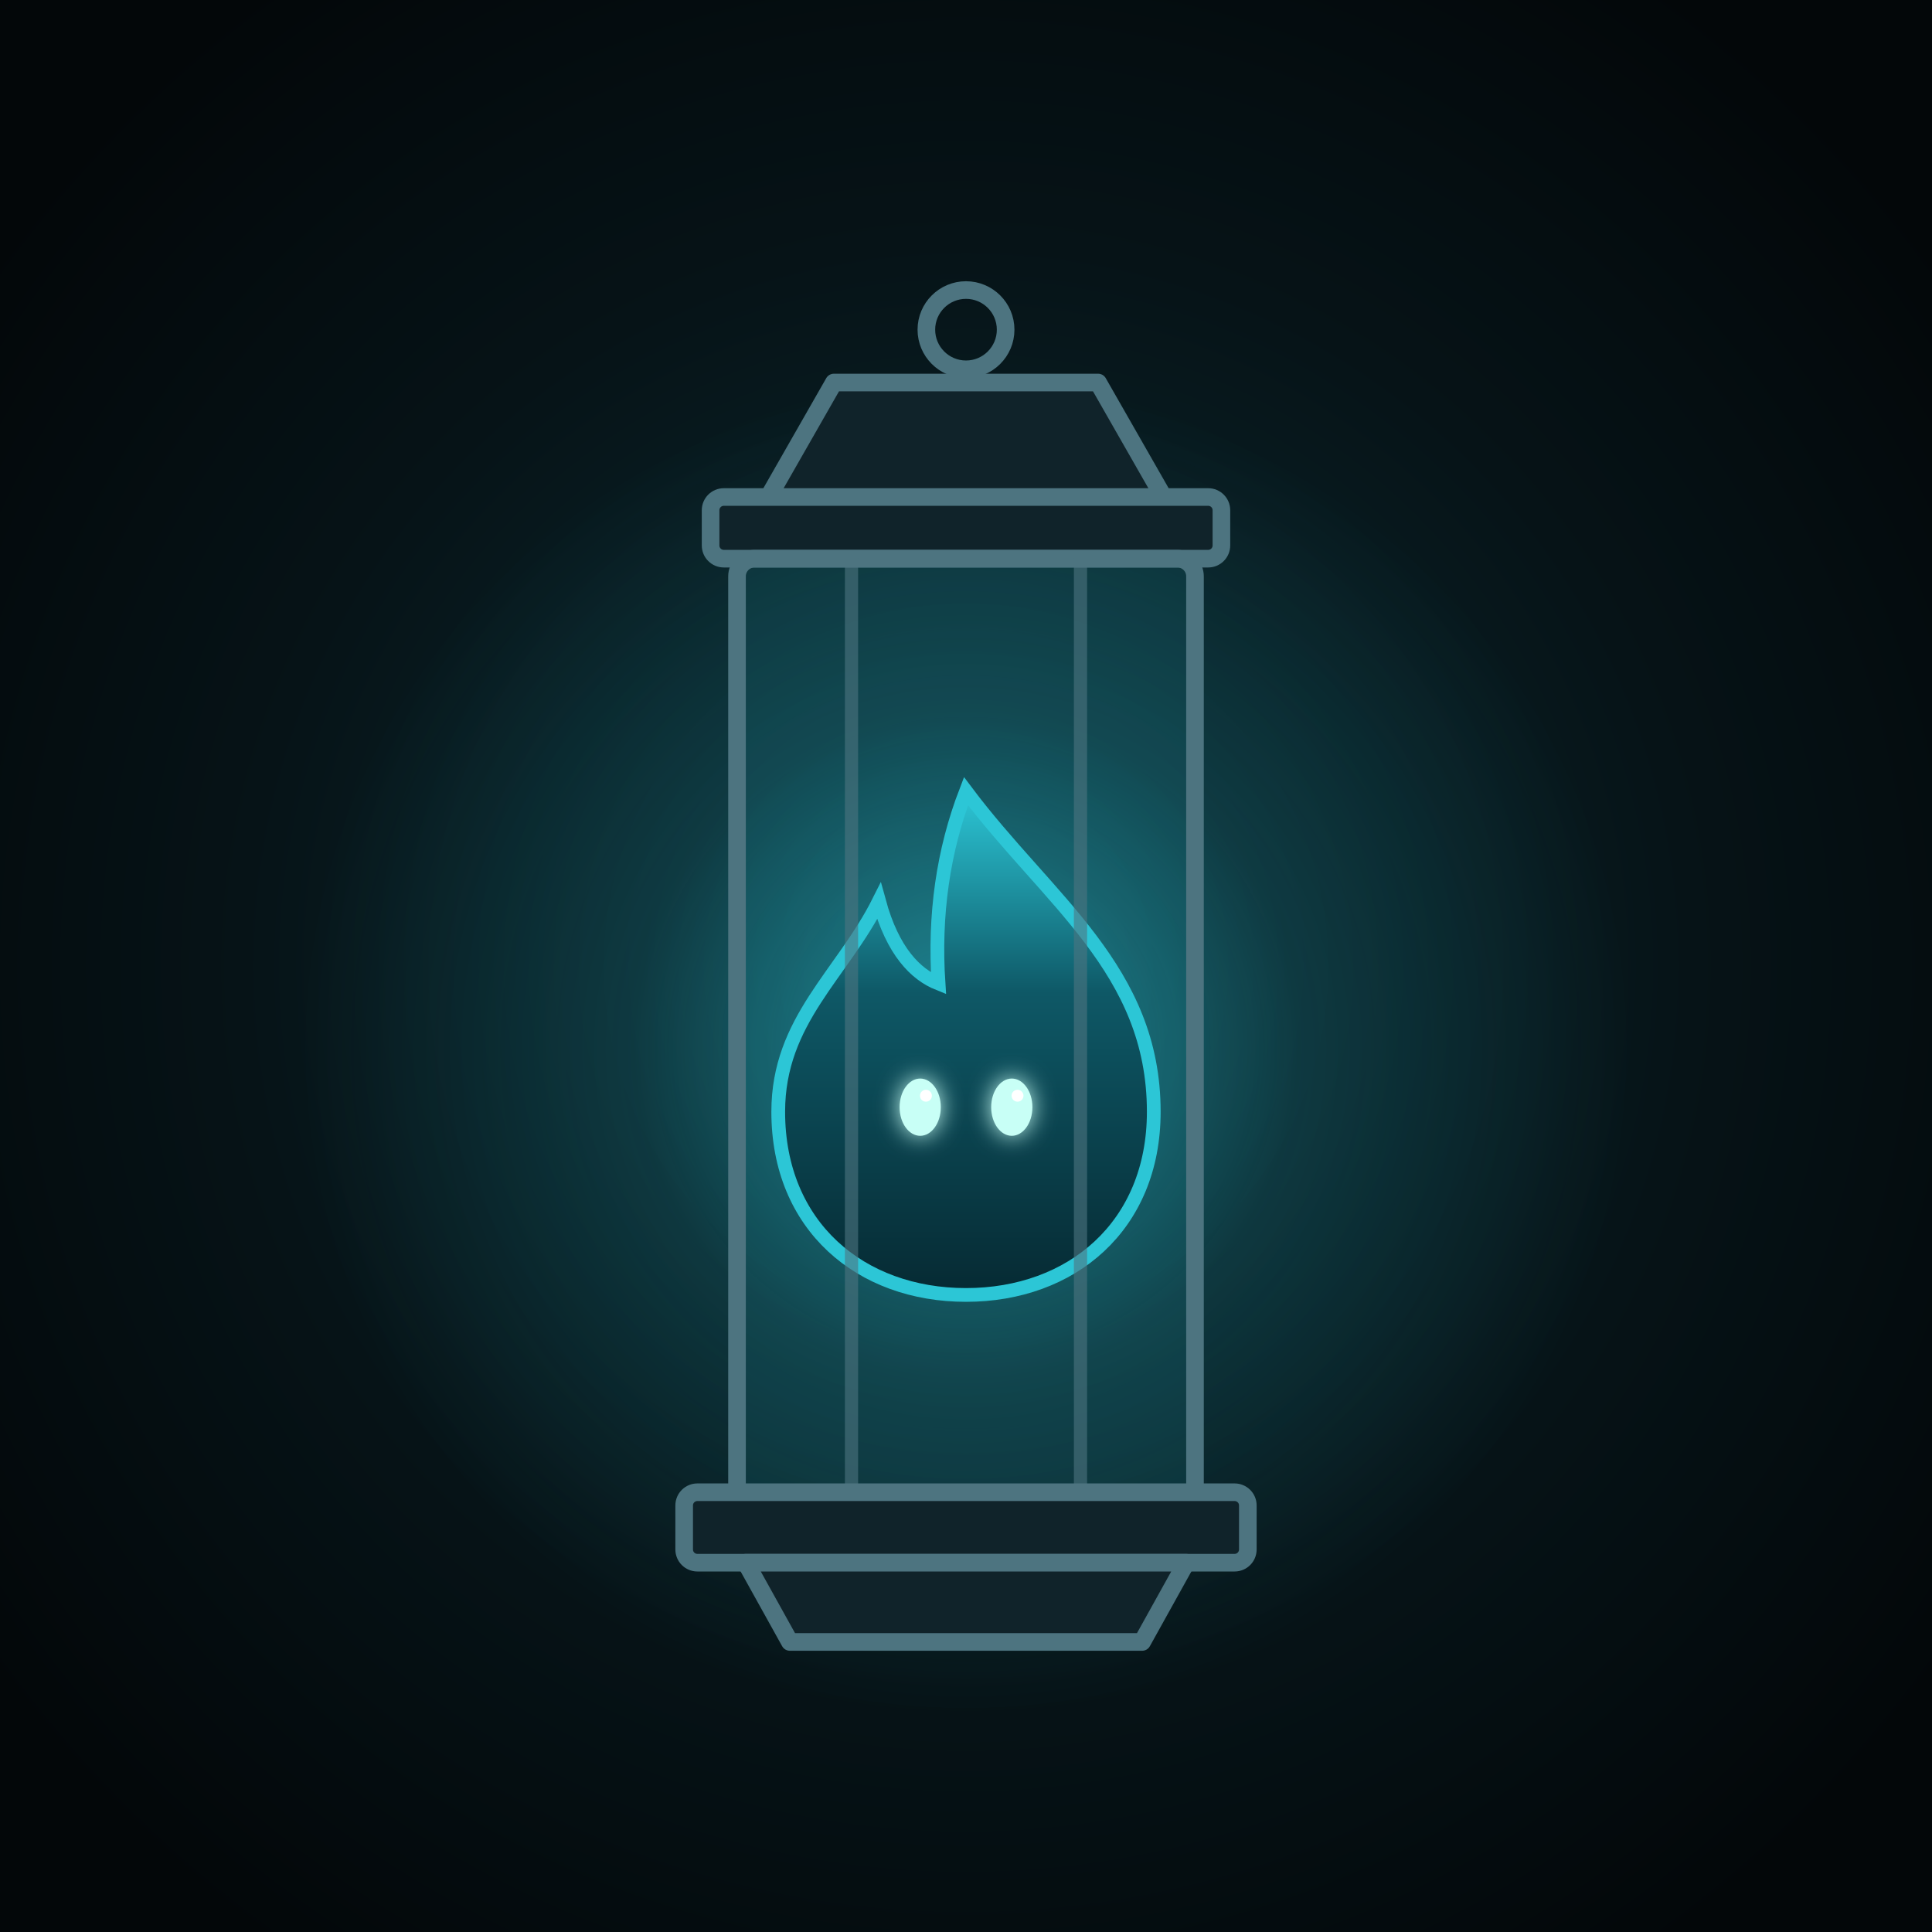
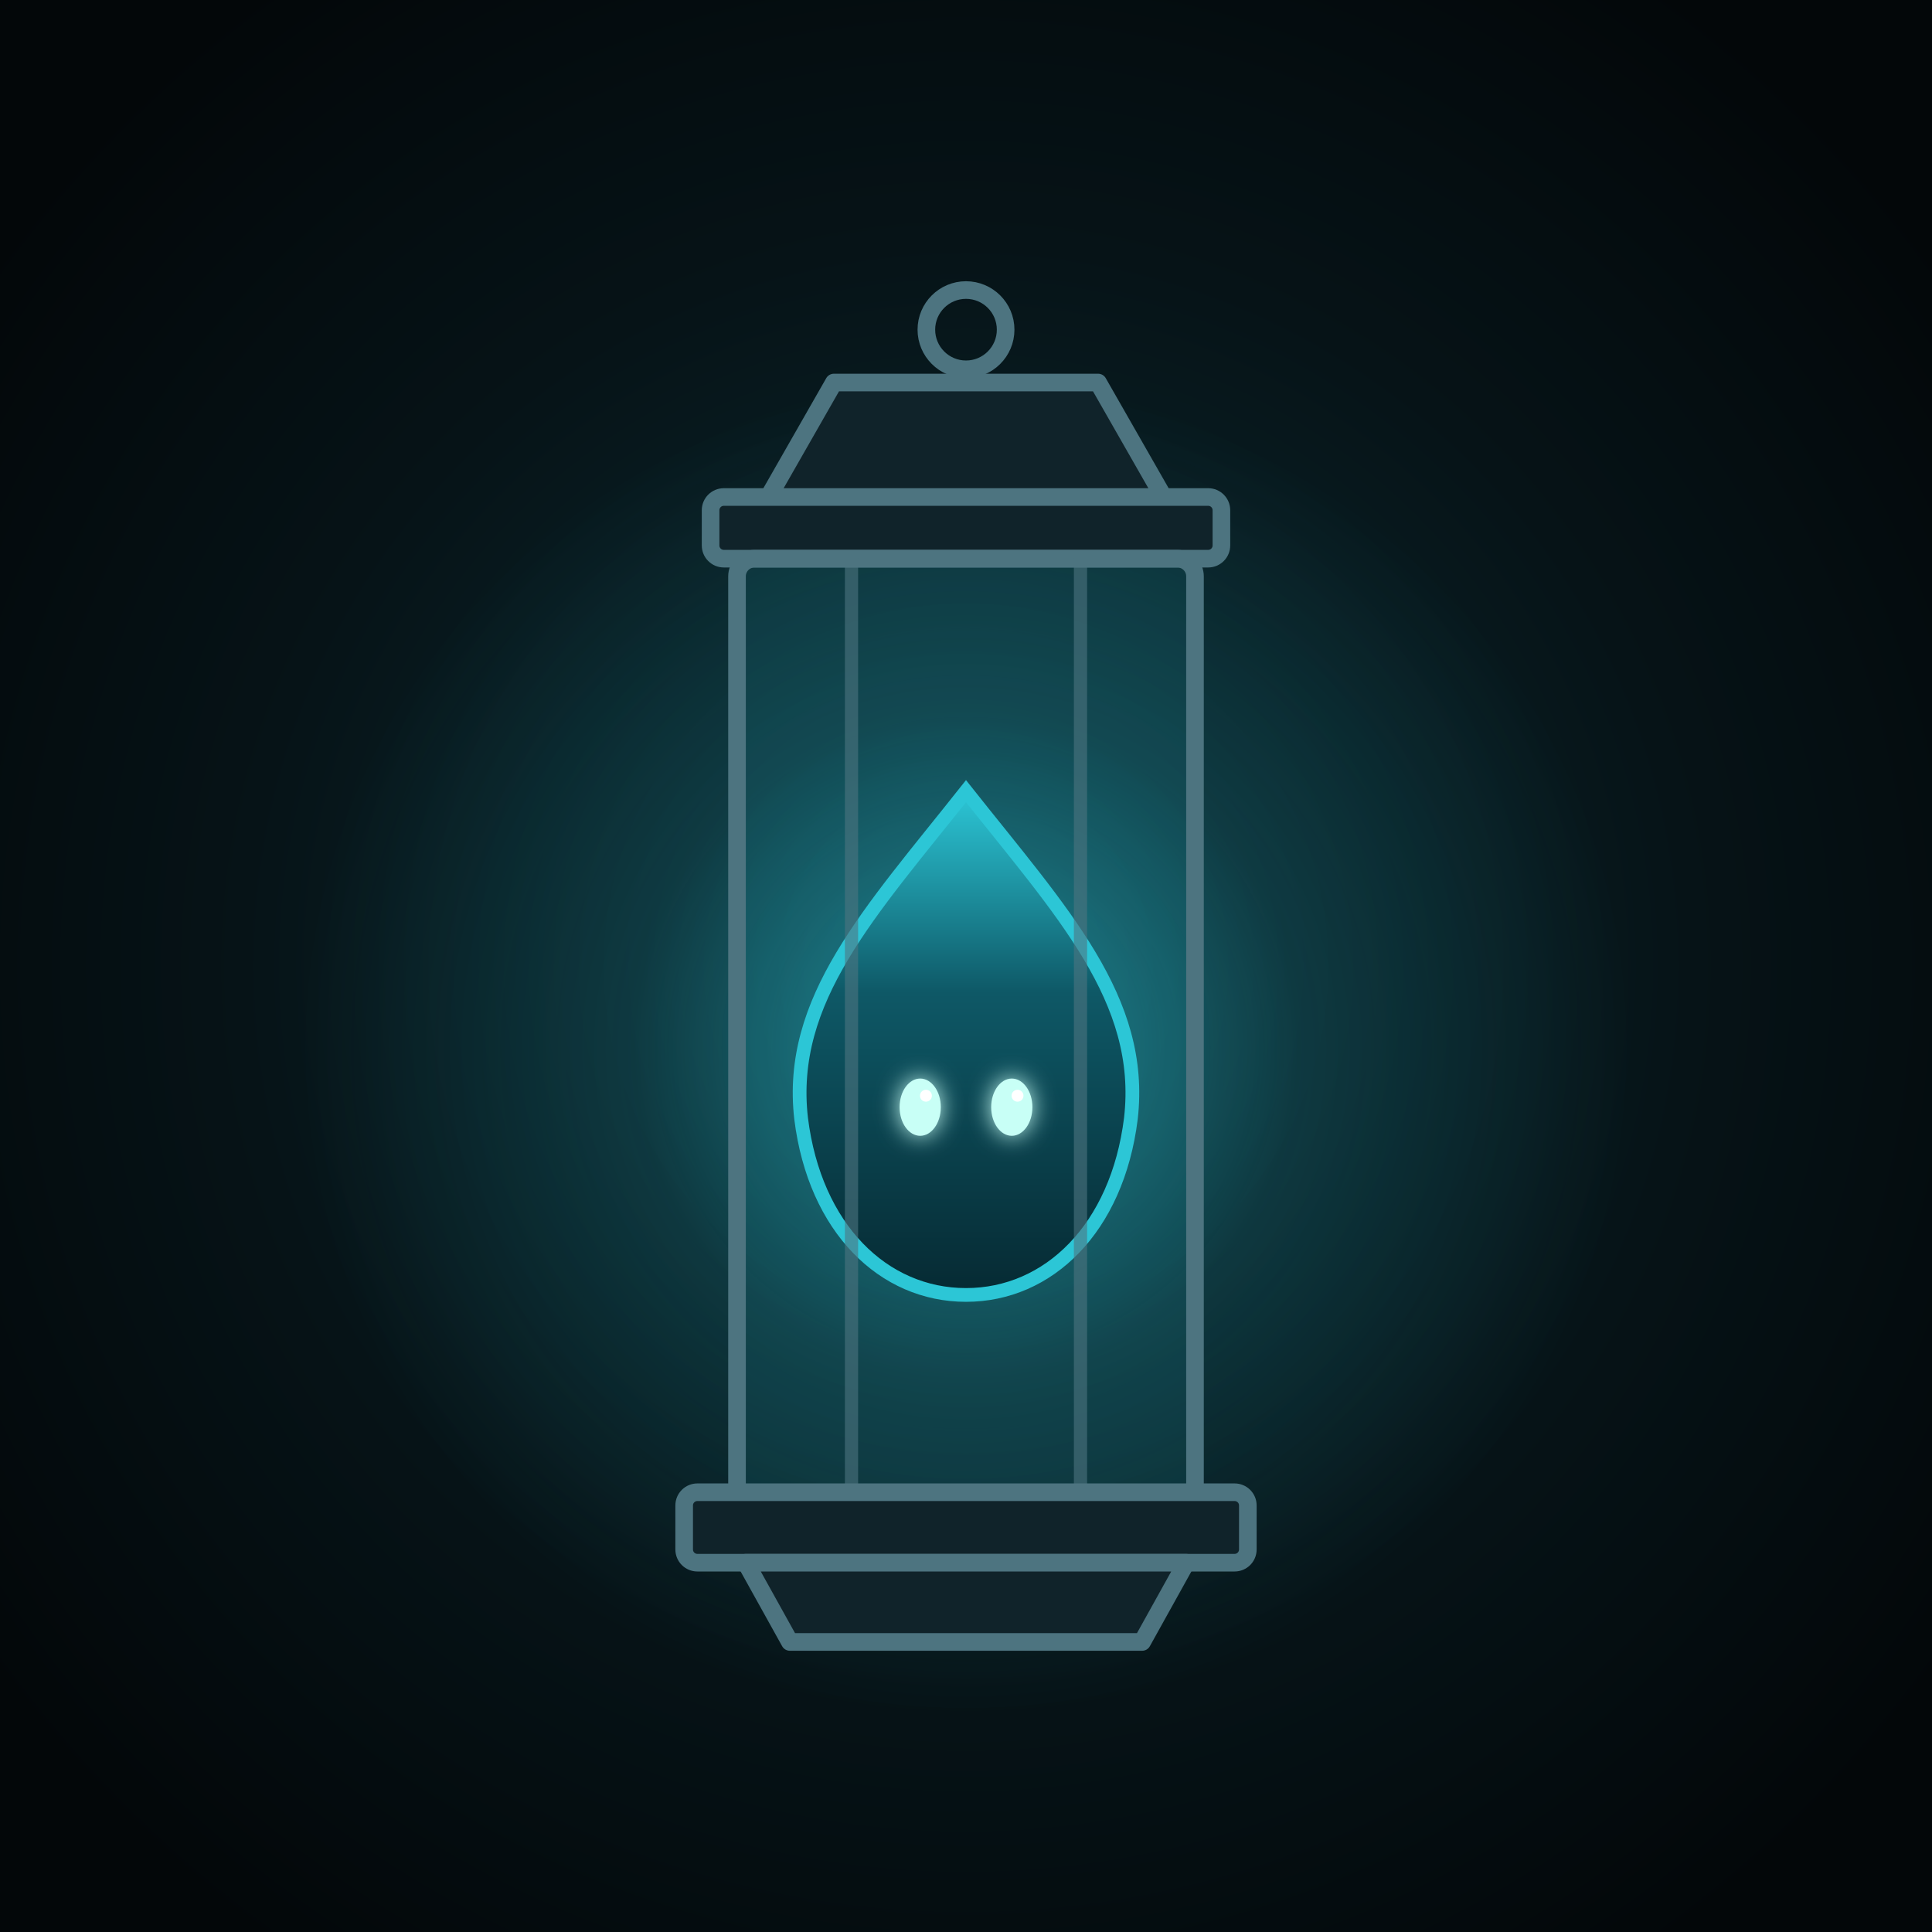
<svg xmlns="http://www.w3.org/2000/svg" viewBox="0 0 512 512">
  <defs>
    <radialGradient id="bg" cx="50%" cy="50%" r="62%">
      <stop offset="0" stop-color="#0c3038" />
      <stop offset=".6" stop-color="#061317" />
      <stop offset="1" stop-color="#030709" />
    </radialGradient>
    <radialGradient id="halo" cx="50%" cy="50%" r="50%">
      <stop offset="0" stop-color="#2CC6D6" stop-opacity=".55" />
      <stop offset=".5" stop-color="#2CC6D6" stop-opacity=".14" />
      <stop offset="1" stop-color="#2CC6D6" stop-opacity="0" />
    </radialGradient>
    <linearGradient id="body" x1="0" y1="1" x2="0" y2="0">
      <stop offset="0" stop-color="#062A33" />
      <stop offset=".6" stop-color="#0E5866" />
      <stop offset="1" stop-color="#2CC6D6" />
    </linearGradient>
    <filter id="glow" x="-60%" y="-60%" width="220%" height="220%">
      <feGaussianBlur stdDeviation="5" result="b" />
      <feMerge>
        <feMergeNode in="b" />
        <feMergeNode in="SourceGraphic" />
      </feMerge>
    </filter>
  </defs>
  <rect width="512" height="512" fill="url(#bg)" />
  <g transform="translate(256 256) scale(1.167) translate(-150 -196.5)">
    <circle cx="150" cy="215" r="150" fill="url(#halo)" />
    <circle cx="150" cy="52" r="9" fill="none" stroke="#4d7480" stroke-width="4" />
    <path d="M104 92 L 120 64 H 180 L 196 92 Z" fill="#10232a" stroke="#4d7480" stroke-width="4" stroke-linejoin="round" />
    <rect x="92" y="90" width="116" height="14" rx="3" fill="#10232a" stroke="#4d7480" stroke-width="4" />
    <rect x="98" y="104" width="104" height="214" rx="4" fill="#2CC6D6" fill-opacity=".1" stroke="#4d7480" stroke-width="4" />
    <g transform="translate(150 214) scale(.52) translate(-200 -202)">
-       <path d="M200 92 C 236 140 282 170 282 232 C 282 282 246 312 200 312 C 154 312 118 282 118 232 C 118 192 146 172 162 140 C 168 162 178 172 188 176 C 186 146 190 118 200 92 Z" fill="url(#body)" stroke="#2CC6D6" stroke-width="6" />
+       <path d="M200 92 C 242 145 278 183 272 235 C 266 283 236 312 200 312 C 164 312 134 283 128 235 C 122 183 158 145 200 92 Z" fill="url(#body)" stroke="#2CC6D6" stroke-width="6" />
      <g filter="url(#glow)">
        <ellipse cx="180" cy="230" rx="9" ry="12.5" fill="#C8FFF6" />
        <ellipse cx="220" cy="230" rx="9" ry="12.5" fill="#C8FFF6" />
      </g>
      <circle cx="182.5" cy="225" r="2.6" fill="#ffffff" />
      <circle cx="222.5" cy="225" r="2.6" fill="#ffffff" />
    </g>
    <path d="M124 104 V 318 M176 104 V 318" stroke="#4d7480" stroke-width="3" opacity=".6" />
    <rect x="86" y="316" width="128" height="16" rx="3" fill="#10232a" stroke="#4d7480" stroke-width="4" />
    <path d="M100 332 H 200 L 190 350 H 110 Z" fill="#10232a" stroke="#4d7480" stroke-width="4" stroke-linejoin="round" />
  </g>
</svg>
